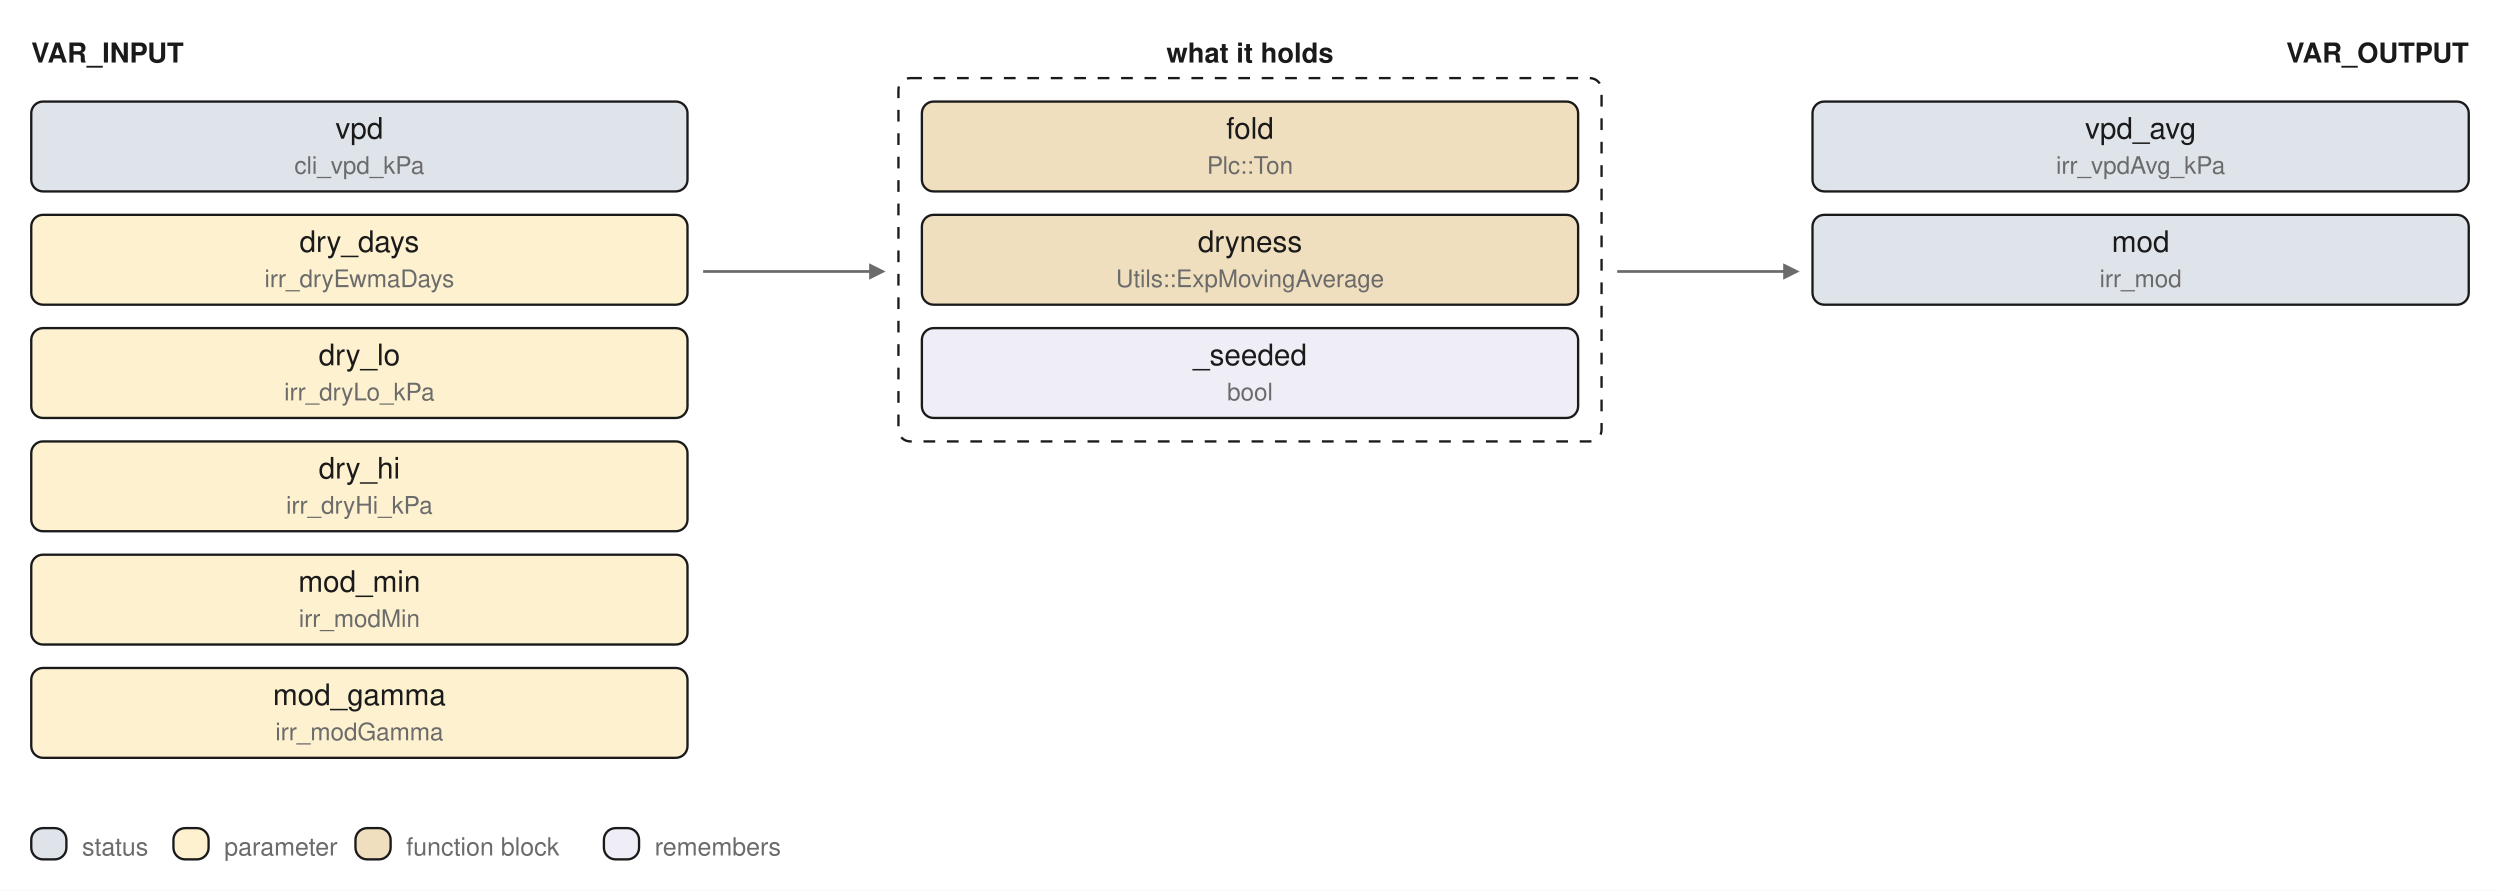
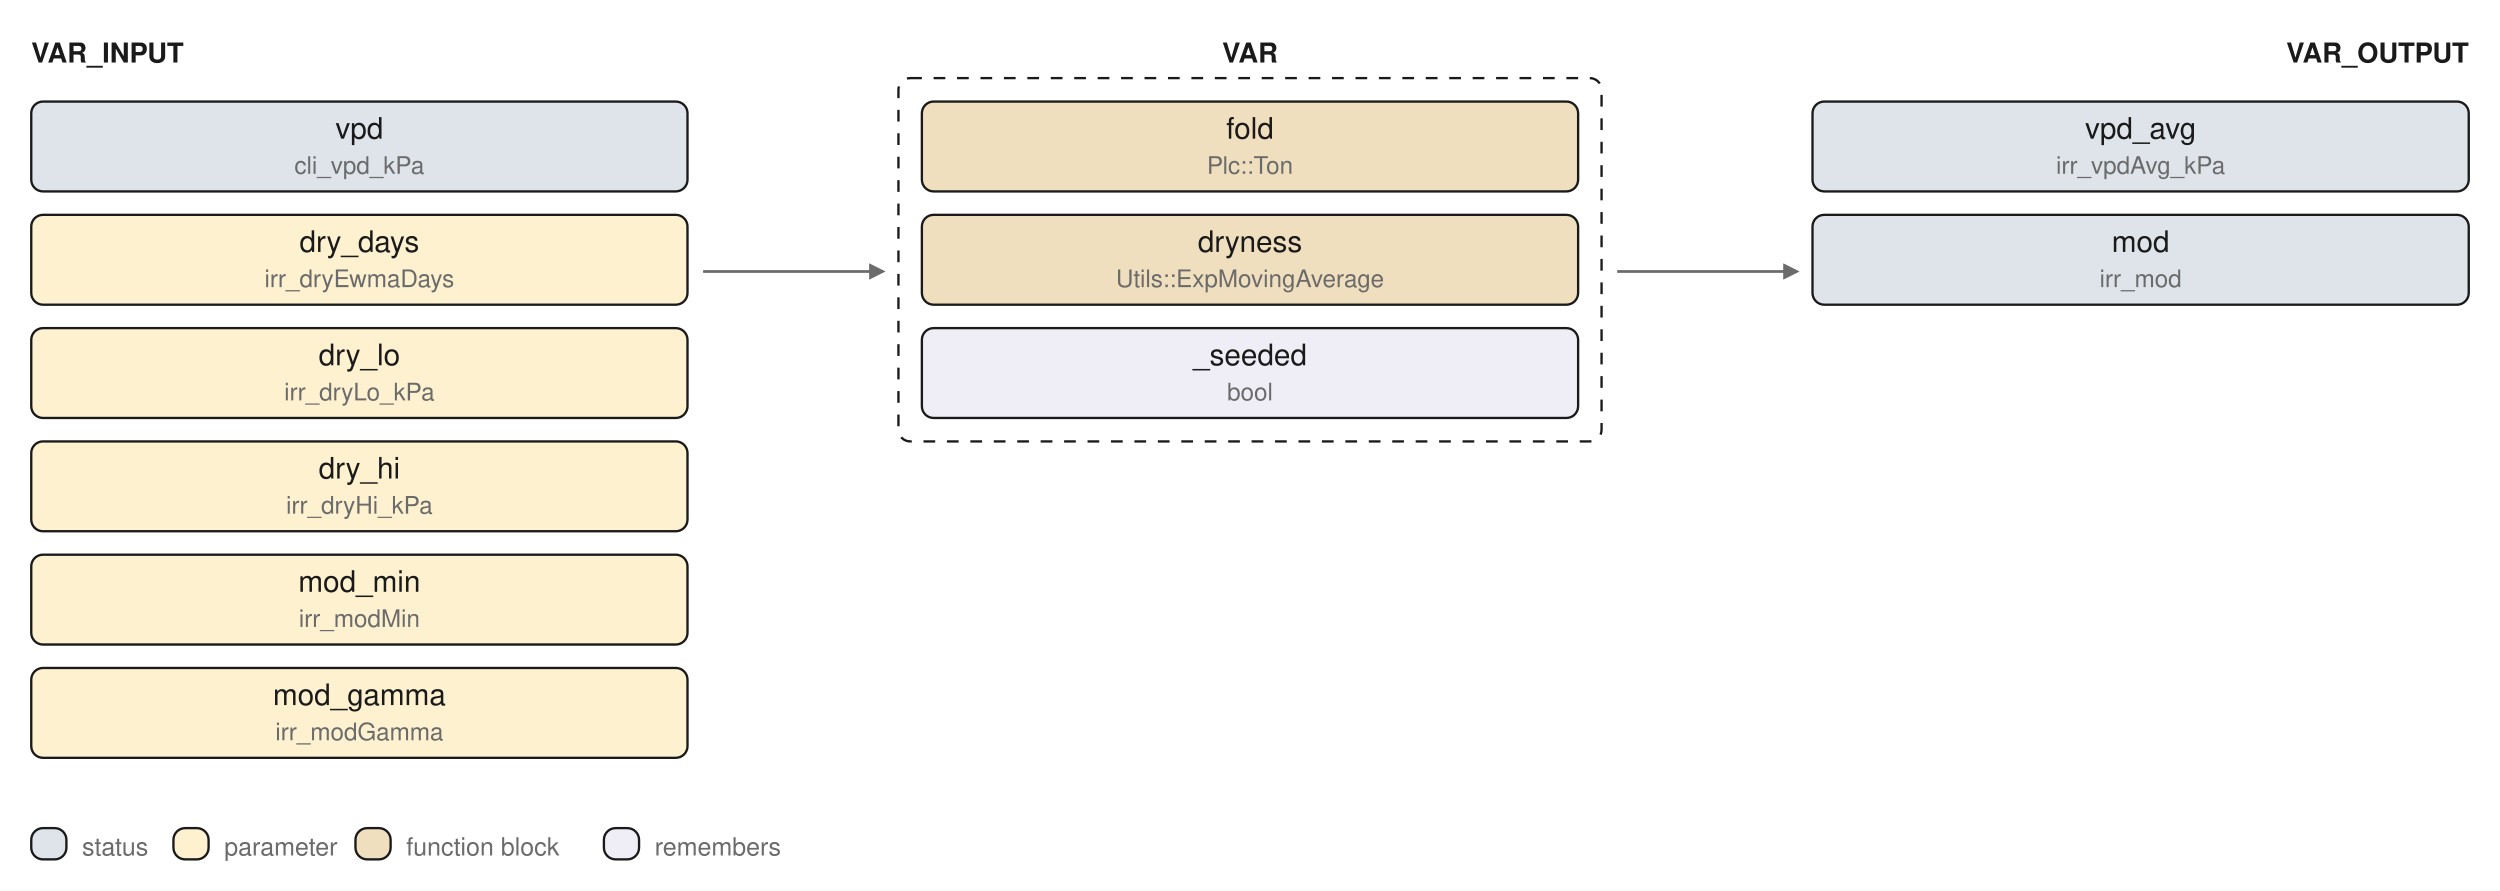
- <svg xmlns="http://www.w3.org/2000/svg" width="640" height="228" viewBox="0 0 640 228" style="max-width:100%;height:auto" content="&lt;mxfile host=&quot;app.diagrams.net&quot; type=&quot;device&quot;&gt;&lt;diagram id=&quot;irr_modulation&quot; name=&quot;irr_modulation&quot;&gt;&lt;mxGraphModel dx=&quot;640&quot; dy=&quot;228&quot; grid=&quot;0&quot; gridSize=&quot;10&quot; guides=&quot;1&quot; tooltips=&quot;1&quot; connect=&quot;1&quot; arrows=&quot;1&quot; fold=&quot;1&quot; page=&quot;1&quot; pageScale=&quot;1&quot; pageWidth=&quot;640&quot; pageHeight=&quot;228&quot; math=&quot;0&quot; shadow=&quot;0&quot;&gt;&lt;root&gt;&lt;mxCell id=&quot;0&quot;/&gt;&lt;mxCell id=&quot;1&quot; parent=&quot;0&quot;/&gt;&lt;mxCell id=&quot;n2&quot; value=&quot;VAR_INPUT&quot; style=&quot;text;html=1;whiteSpace=nowrap;fontSize=7;fontColor=#1a1a1a;align=left;verticalAlign=middle;fontStyle=1&quot; vertex=&quot;1&quot; parent=&quot;1&quot;&gt;&lt;mxGeometry x=&quot;8&quot; y=&quot;8.75&quot; width=&quot;38.65&quot; height=&quot;11&quot; as=&quot;geometry&quot;/&gt;&lt;/mxCell&gt;&lt;mxCell id=&quot;n3&quot; value=&quot;what it holds&quot; style=&quot;text;html=1;whiteSpace=nowrap;fontSize=7;fontColor=#1a1a1a;align=center;verticalAlign=middle;fontStyle=1&quot; vertex=&quot;1&quot; parent=&quot;1&quot;&gt;&lt;mxGeometry x=&quot;292.98&quot; y=&quot;8.75&quot; width=&quot;54.05&quot; height=&quot;11&quot; as=&quot;geometry&quot;/&gt;&lt;/mxCell&gt;&lt;mxCell id=&quot;n4&quot; value=&quot;VAR_OUTPUT&quot; style=&quot;text;html=1;whiteSpace=nowrap;fontSize=7;fontColor=#1a1a1a;align=right;verticalAlign=middle;fontStyle=1&quot; vertex=&quot;1&quot; parent=&quot;1&quot;&gt;&lt;mxGeometry x=&quot;589.5&quot; y=&quot;8.75&quot; width=&quot;42.5&quot; height=&quot;11&quot; as=&quot;geometry&quot;/&gt;&lt;/mxCell&gt;&lt;mxCell id=&quot;n5&quot; value=&quot;vpd&amp;lt;br&amp;gt;&amp;lt;font style=&amp;quot;font-size:6px&amp;quot;&amp;gt;cli_vpd_kPa&amp;lt;/font&amp;gt;&quot; style=&quot;rounded=1;fillColor=#dfe4ea;strokeColor=#1a1a1a;whiteSpace=wrap;html=1;fontSize=8&quot; vertex=&quot;1&quot; parent=&quot;1&quot;&gt;&lt;mxGeometry x=&quot;8&quot; y=&quot;26&quot; width=&quot;168&quot; height=&quot;23&quot; as=&quot;geometry&quot;/&gt;&lt;/mxCell&gt;&lt;mxCell id=&quot;n6&quot; value=&quot;dry_days&amp;lt;br&amp;gt;&amp;lt;font style=&amp;quot;font-size:6px&amp;quot;&amp;gt;irr_dryEwmaDays&amp;lt;/font&amp;gt;&quot; style=&quot;rounded=1;fillColor=#fdf1d0;strokeColor=#1a1a1a;whiteSpace=wrap;html=1;fontSize=8&quot; vertex=&quot;1&quot; parent=&quot;1&quot;&gt;&lt;mxGeometry x=&quot;8&quot; y=&quot;55&quot; width=&quot;168&quot; height=&quot;23&quot; as=&quot;geometry&quot;/&gt;&lt;/mxCell&gt;&lt;mxCell id=&quot;n7&quot; value=&quot;dry_lo&amp;lt;br&amp;gt;&amp;lt;font style=&amp;quot;font-size:6px&amp;quot;&amp;gt;irr_dryLo_kPa&amp;lt;/font&amp;gt;&quot; style=&quot;rounded=1;fillColor=#fdf1d0;strokeColor=#1a1a1a;whiteSpace=wrap;html=1;fontSize=8&quot; vertex=&quot;1&quot; parent=&quot;1&quot;&gt;&lt;mxGeometry x=&quot;8&quot; y=&quot;84&quot; width=&quot;168&quot; height=&quot;23&quot; as=&quot;geometry&quot;/&gt;&lt;/mxCell&gt;&lt;mxCell id=&quot;n8&quot; value=&quot;dry_hi&amp;lt;br&amp;gt;&amp;lt;font style=&amp;quot;font-size:6px&amp;quot;&amp;gt;irr_dryHi_kPa&amp;lt;/font&amp;gt;&quot; style=&quot;rounded=1;fillColor=#fdf1d0;strokeColor=#1a1a1a;whiteSpace=wrap;html=1;fontSize=8&quot; vertex=&quot;1&quot; parent=&quot;1&quot;&gt;&lt;mxGeometry x=&quot;8&quot; y=&quot;113&quot; width=&quot;168&quot; height=&quot;23&quot; as=&quot;geometry&quot;/&gt;&lt;/mxCell&gt;&lt;mxCell id=&quot;n9&quot; value=&quot;mod_min&amp;lt;br&amp;gt;&amp;lt;font style=&amp;quot;font-size:6px&amp;quot;&amp;gt;irr_modMin&amp;lt;/font&amp;gt;&quot; style=&quot;rounded=1;fillColor=#fdf1d0;strokeColor=#1a1a1a;whiteSpace=wrap;html=1;fontSize=8&quot; vertex=&quot;1&quot; parent=&quot;1&quot;&gt;&lt;mxGeometry x=&quot;8&quot; y=&quot;142&quot; width=&quot;168&quot; height=&quot;23&quot; as=&quot;geometry&quot;/&gt;&lt;/mxCell&gt;&lt;mxCell id=&quot;n10&quot; value=&quot;mod_gamma&amp;lt;br&amp;gt;&amp;lt;font style=&amp;quot;font-size:6px&amp;quot;&amp;gt;irr_modGamma&amp;lt;/font&amp;gt;&quot; style=&quot;rounded=1;fillColor=#fdf1d0;strokeColor=#1a1a1a;whiteSpace=wrap;html=1;fontSize=8&quot; vertex=&quot;1&quot; parent=&quot;1&quot;&gt;&lt;mxGeometry x=&quot;8&quot; y=&quot;171&quot; width=&quot;168&quot; height=&quot;23&quot; as=&quot;geometry&quot;/&gt;&lt;/mxCell&gt;&lt;mxCell id=&quot;n11&quot; value=&quot;vpd_avg&amp;lt;br&amp;gt;&amp;lt;font style=&amp;quot;font-size:6px&amp;quot;&amp;gt;irr_vpdAvg_kPa&amp;lt;/font&amp;gt;&quot; style=&quot;rounded=1;fillColor=#dfe4ea;strokeColor=#1a1a1a;whiteSpace=wrap;html=1;fontSize=8&quot; vertex=&quot;1&quot; parent=&quot;1&quot;&gt;&lt;mxGeometry x=&quot;464&quot; y=&quot;26&quot; width=&quot;168&quot; height=&quot;23&quot; as=&quot;geometry&quot;/&gt;&lt;/mxCell&gt;&lt;mxCell id=&quot;n12&quot; value=&quot;mod&amp;lt;br&amp;gt;&amp;lt;font style=&amp;quot;font-size:6px&amp;quot;&amp;gt;irr_mod&amp;lt;/font&amp;gt;&quot; style=&quot;rounded=1;fillColor=#dfe4ea;strokeColor=#1a1a1a;whiteSpace=wrap;html=1;fontSize=8&quot; vertex=&quot;1&quot; parent=&quot;1&quot;&gt;&lt;mxGeometry x=&quot;464&quot; y=&quot;55&quot; width=&quot;168&quot; height=&quot;23&quot; as=&quot;geometry&quot;/&gt;&lt;/mxCell&gt;&lt;mxCell id=&quot;n13&quot; value=&quot;&quot; style=&quot;rounded=1;fillColor=#ffffff;strokeColor=#1a1a1a;whiteSpace=wrap;html=1;fontSize=8;dashed=1&quot; vertex=&quot;1&quot; parent=&quot;1&quot;&gt;&lt;mxGeometry x=&quot;230&quot; y=&quot;20&quot; width=&quot;180&quot; height=&quot;93&quot; as=&quot;geometry&quot;/&gt;&lt;/mxCell&gt;&lt;mxCell id=&quot;n14&quot; value=&quot;fold&amp;lt;br&amp;gt;&amp;lt;font style=&amp;quot;font-size:6px&amp;quot;&amp;gt;Plc::Ton&amp;lt;/font&amp;gt;&quot; style=&quot;rounded=1;fillColor=#f0dfbe;strokeColor=#1a1a1a;whiteSpace=wrap;html=1;fontSize=8&quot; vertex=&quot;1&quot; parent=&quot;1&quot;&gt;&lt;mxGeometry x=&quot;236&quot; y=&quot;26&quot; width=&quot;168&quot; height=&quot;23&quot; as=&quot;geometry&quot;/&gt;&lt;/mxCell&gt;&lt;mxCell id=&quot;n15&quot; value=&quot;dryness&amp;lt;br&amp;gt;&amp;lt;font style=&amp;quot;font-size:6px&amp;quot;&amp;gt;Utils::ExpMovingAverage&amp;lt;/font&amp;gt;&quot; style=&quot;rounded=1;fillColor=#f0dfbe;strokeColor=#1a1a1a;whiteSpace=wrap;html=1;fontSize=8&quot; vertex=&quot;1&quot; parent=&quot;1&quot;&gt;&lt;mxGeometry x=&quot;236&quot; y=&quot;55&quot; width=&quot;168&quot; height=&quot;23&quot; as=&quot;geometry&quot;/&gt;&lt;/mxCell&gt;&lt;mxCell id=&quot;n16&quot; value=&quot;_seeded&amp;lt;br&amp;gt;&amp;lt;font style=&amp;quot;font-size:6px&amp;quot;&amp;gt;bool&amp;lt;/font&amp;gt;&quot; style=&quot;rounded=1;fillColor=#efeef6;strokeColor=#1a1a1a;whiteSpace=wrap;html=1;fontSize=8&quot; vertex=&quot;1&quot; parent=&quot;1&quot;&gt;&lt;mxGeometry x=&quot;236&quot; y=&quot;84&quot; width=&quot;168&quot; height=&quot;23&quot; as=&quot;geometry&quot;/&gt;&lt;/mxCell&gt;&lt;mxCell id=&quot;e17&quot; value=&quot;&quot; style=&quot;edgeStyle=none;html=1;strokeColor=#6b6b6b;endArrow=block&quot; edge=&quot;1&quot; parent=&quot;1&quot;&gt;&lt;mxGeometry relative=&quot;1&quot; as=&quot;geometry&quot;&gt;&lt;mxPoint x=&quot;180&quot; y=&quot;69.5&quot; as=&quot;sourcePoint&quot;/&gt;&lt;mxPoint x=&quot;226&quot; y=&quot;69.5&quot; as=&quot;targetPoint&quot;/&gt;&lt;/mxGeometry&gt;&lt;/mxCell&gt;&lt;mxCell id=&quot;e18&quot; value=&quot;&quot; style=&quot;edgeStyle=none;html=1;strokeColor=#6b6b6b;endArrow=block&quot; edge=&quot;1&quot; parent=&quot;1&quot;&gt;&lt;mxGeometry relative=&quot;1&quot; as=&quot;geometry&quot;&gt;&lt;mxPoint x=&quot;414&quot; y=&quot;69.5&quot; as=&quot;sourcePoint&quot;/&gt;&lt;mxPoint x=&quot;460&quot; y=&quot;69.5&quot; as=&quot;targetPoint&quot;/&gt;&lt;/mxGeometry&gt;&lt;/mxCell&gt;&lt;mxCell id=&quot;n19&quot; value=&quot;&quot; style=&quot;rounded=1;fillColor=#dfe4ea;strokeColor=#1a1a1a;whiteSpace=wrap;html=1;fontSize=8&quot; vertex=&quot;1&quot; parent=&quot;1&quot;&gt;&lt;mxGeometry x=&quot;8&quot; y=&quot;212&quot; width=&quot;9&quot; height=&quot;8&quot; as=&quot;geometry&quot;/&gt;&lt;/mxCell&gt;&lt;mxCell id=&quot;n20&quot; value=&quot;status&quot; style=&quot;text;html=1;whiteSpace=nowrap;fontSize=6;fontColor=#6b6b6b;align=left;verticalAlign=middle&quot; vertex=&quot;1&quot; parent=&quot;1&quot;&gt;&lt;mxGeometry x=&quot;21&quot; y=&quot;212.2&quot; width=&quot;25.12&quot; height=&quot;10.4&quot; as=&quot;geometry&quot;/&gt;&lt;/mxCell&gt;&lt;mxCell id=&quot;n21&quot; value=&quot;&quot; style=&quot;rounded=1;fillColor=#fdf1d0;strokeColor=#1a1a1a;whiteSpace=wrap;html=1;fontSize=8&quot; vertex=&quot;1&quot; parent=&quot;1&quot;&gt;&lt;mxGeometry x=&quot;44.4&quot; y=&quot;212&quot; width=&quot;9&quot; height=&quot;8&quot; as=&quot;geometry&quot;/&gt;&lt;/mxCell&gt;&lt;mxCell id=&quot;n22&quot; value=&quot;parameter&quot; style=&quot;text;html=1;whiteSpace=nowrap;fontSize=6;fontColor=#6b6b6b;align=left;verticalAlign=middle&quot; vertex=&quot;1&quot; parent=&quot;1&quot;&gt;&lt;mxGeometry x=&quot;57.4&quot; y=&quot;212.2&quot; width=&quot;35.68&quot; height=&quot;10.4&quot; as=&quot;geometry&quot;/&gt;&lt;/mxCell&gt;&lt;mxCell id=&quot;n23&quot; value=&quot;&quot; style=&quot;rounded=1;fillColor=#f0dfbe;strokeColor=#1a1a1a;whiteSpace=wrap;html=1;fontSize=8&quot; vertex=&quot;1&quot; parent=&quot;1&quot;&gt;&lt;mxGeometry x=&quot;91.0&quot; y=&quot;212&quot; width=&quot;9&quot; height=&quot;8&quot; as=&quot;geometry&quot;/&gt;&lt;/mxCell&gt;&lt;mxCell id=&quot;n24&quot; value=&quot;function block&quot; style=&quot;text;html=1;whiteSpace=nowrap;fontSize=6;fontColor=#6b6b6b;align=left;verticalAlign=middle&quot; vertex=&quot;1&quot; parent=&quot;1&quot;&gt;&lt;mxGeometry x=&quot;104.0&quot; y=&quot;212.2&quot; width=&quot;53.28&quot; height=&quot;10.4&quot; as=&quot;geometry&quot;/&gt;&lt;/mxCell&gt;&lt;mxCell id=&quot;n25&quot; value=&quot;&quot; style=&quot;rounded=1;fillColor=#efeef6;strokeColor=#1a1a1a;whiteSpace=wrap;html=1;fontSize=8&quot; vertex=&quot;1&quot; parent=&quot;1&quot;&gt;&lt;mxGeometry x=&quot;154.6&quot; y=&quot;212&quot; width=&quot;9&quot; height=&quot;8&quot; as=&quot;geometry&quot;/&gt;&lt;/mxCell&gt;&lt;mxCell id=&quot;n26&quot; value=&quot;remembers&quot; style=&quot;text;html=1;whiteSpace=nowrap;fontSize=6;fontColor=#6b6b6b;align=left;verticalAlign=middle&quot; vertex=&quot;1&quot; parent=&quot;1&quot;&gt;&lt;mxGeometry x=&quot;167.6&quot; y=&quot;212.2&quot; width=&quot;35.68&quot; height=&quot;10.4&quot; as=&quot;geometry&quot;/&gt;&lt;/mxCell&gt;&lt;/root&gt;&lt;/mxGraphModel&gt;&lt;/diagram&gt;&lt;/mxfile&gt;">
+ <svg xmlns="http://www.w3.org/2000/svg" width="640" height="228" viewBox="0 0 640 228" style="max-width:100%;height:auto" content="&lt;mxfile host=&quot;app.diagrams.net&quot; type=&quot;device&quot;&gt;&lt;diagram id=&quot;irr_modulation&quot; name=&quot;irr_modulation&quot;&gt;&lt;mxGraphModel dx=&quot;640&quot; dy=&quot;228&quot; grid=&quot;0&quot; gridSize=&quot;10&quot; guides=&quot;1&quot; tooltips=&quot;1&quot; connect=&quot;1&quot; arrows=&quot;1&quot; fold=&quot;1&quot; page=&quot;1&quot; pageScale=&quot;1&quot; pageWidth=&quot;640&quot; pageHeight=&quot;228&quot; math=&quot;0&quot; shadow=&quot;0&quot;&gt;&lt;root&gt;&lt;mxCell id=&quot;0&quot;/&gt;&lt;mxCell id=&quot;1&quot; parent=&quot;0&quot;/&gt;&lt;mxCell id=&quot;n2&quot; value=&quot;VAR_INPUT&quot; style=&quot;text;html=1;whiteSpace=nowrap;fontSize=7;fontColor=#1a1a1a;align=left;verticalAlign=middle;fontStyle=1&quot; vertex=&quot;1&quot; parent=&quot;1&quot;&gt;&lt;mxGeometry x=&quot;8&quot; y=&quot;8.75&quot; width=&quot;38.65&quot; height=&quot;11&quot; as=&quot;geometry&quot;/&gt;&lt;/mxCell&gt;&lt;mxCell id=&quot;n3&quot; value=&quot;VAR&quot; style=&quot;text;html=1;whiteSpace=nowrap;fontSize=7;fontColor=#1a1a1a;align=center;verticalAlign=middle;fontStyle=1&quot; vertex=&quot;1&quot; parent=&quot;1&quot;&gt;&lt;mxGeometry x=&quot;310.0&quot; y=&quot;8.75&quot; width=&quot;20.0&quot; height=&quot;11&quot; as=&quot;geometry&quot;/&gt;&lt;/mxCell&gt;&lt;mxCell id=&quot;n4&quot; value=&quot;VAR_OUTPUT&quot; style=&quot;text;html=1;whiteSpace=nowrap;fontSize=7;fontColor=#1a1a1a;align=right;verticalAlign=middle;fontStyle=1&quot; vertex=&quot;1&quot; parent=&quot;1&quot;&gt;&lt;mxGeometry x=&quot;589.5&quot; y=&quot;8.75&quot; width=&quot;42.5&quot; height=&quot;11&quot; as=&quot;geometry&quot;/&gt;&lt;/mxCell&gt;&lt;mxCell id=&quot;n5&quot; value=&quot;vpd&amp;lt;br&amp;gt;&amp;lt;font style=&amp;quot;font-size:6px&amp;quot;&amp;gt;cli_vpd_kPa&amp;lt;/font&amp;gt;&quot; style=&quot;rounded=1;fillColor=#dfe4ea;strokeColor=#1a1a1a;whiteSpace=wrap;html=1;fontSize=8&quot; vertex=&quot;1&quot; parent=&quot;1&quot;&gt;&lt;mxGeometry x=&quot;8&quot; y=&quot;26&quot; width=&quot;168&quot; height=&quot;23&quot; as=&quot;geometry&quot;/&gt;&lt;/mxCell&gt;&lt;mxCell id=&quot;n6&quot; value=&quot;dry_days&amp;lt;br&amp;gt;&amp;lt;font style=&amp;quot;font-size:6px&amp;quot;&amp;gt;irr_dryEwmaDays&amp;lt;/font&amp;gt;&quot; style=&quot;rounded=1;fillColor=#fdf1d0;strokeColor=#1a1a1a;whiteSpace=wrap;html=1;fontSize=8&quot; vertex=&quot;1&quot; parent=&quot;1&quot;&gt;&lt;mxGeometry x=&quot;8&quot; y=&quot;55&quot; width=&quot;168&quot; height=&quot;23&quot; as=&quot;geometry&quot;/&gt;&lt;/mxCell&gt;&lt;mxCell id=&quot;n7&quot; value=&quot;dry_lo&amp;lt;br&amp;gt;&amp;lt;font style=&amp;quot;font-size:6px&amp;quot;&amp;gt;irr_dryLo_kPa&amp;lt;/font&amp;gt;&quot; style=&quot;rounded=1;fillColor=#fdf1d0;strokeColor=#1a1a1a;whiteSpace=wrap;html=1;fontSize=8&quot; vertex=&quot;1&quot; parent=&quot;1&quot;&gt;&lt;mxGeometry x=&quot;8&quot; y=&quot;84&quot; width=&quot;168&quot; height=&quot;23&quot; as=&quot;geometry&quot;/&gt;&lt;/mxCell&gt;&lt;mxCell id=&quot;n8&quot; value=&quot;dry_hi&amp;lt;br&amp;gt;&amp;lt;font style=&amp;quot;font-size:6px&amp;quot;&amp;gt;irr_dryHi_kPa&amp;lt;/font&amp;gt;&quot; style=&quot;rounded=1;fillColor=#fdf1d0;strokeColor=#1a1a1a;whiteSpace=wrap;html=1;fontSize=8&quot; vertex=&quot;1&quot; parent=&quot;1&quot;&gt;&lt;mxGeometry x=&quot;8&quot; y=&quot;113&quot; width=&quot;168&quot; height=&quot;23&quot; as=&quot;geometry&quot;/&gt;&lt;/mxCell&gt;&lt;mxCell id=&quot;n9&quot; value=&quot;mod_min&amp;lt;br&amp;gt;&amp;lt;font style=&amp;quot;font-size:6px&amp;quot;&amp;gt;irr_modMin&amp;lt;/font&amp;gt;&quot; style=&quot;rounded=1;fillColor=#fdf1d0;strokeColor=#1a1a1a;whiteSpace=wrap;html=1;fontSize=8&quot; vertex=&quot;1&quot; parent=&quot;1&quot;&gt;&lt;mxGeometry x=&quot;8&quot; y=&quot;142&quot; width=&quot;168&quot; height=&quot;23&quot; as=&quot;geometry&quot;/&gt;&lt;/mxCell&gt;&lt;mxCell id=&quot;n10&quot; value=&quot;mod_gamma&amp;lt;br&amp;gt;&amp;lt;font style=&amp;quot;font-size:6px&amp;quot;&amp;gt;irr_modGamma&amp;lt;/font&amp;gt;&quot; style=&quot;rounded=1;fillColor=#fdf1d0;strokeColor=#1a1a1a;whiteSpace=wrap;html=1;fontSize=8&quot; vertex=&quot;1&quot; parent=&quot;1&quot;&gt;&lt;mxGeometry x=&quot;8&quot; y=&quot;171&quot; width=&quot;168&quot; height=&quot;23&quot; as=&quot;geometry&quot;/&gt;&lt;/mxCell&gt;&lt;mxCell id=&quot;n11&quot; value=&quot;vpd_avg&amp;lt;br&amp;gt;&amp;lt;font style=&amp;quot;font-size:6px&amp;quot;&amp;gt;irr_vpdAvg_kPa&amp;lt;/font&amp;gt;&quot; style=&quot;rounded=1;fillColor=#dfe4ea;strokeColor=#1a1a1a;whiteSpace=wrap;html=1;fontSize=8&quot; vertex=&quot;1&quot; parent=&quot;1&quot;&gt;&lt;mxGeometry x=&quot;464&quot; y=&quot;26&quot; width=&quot;168&quot; height=&quot;23&quot; as=&quot;geometry&quot;/&gt;&lt;/mxCell&gt;&lt;mxCell id=&quot;n12&quot; value=&quot;mod&amp;lt;br&amp;gt;&amp;lt;font style=&amp;quot;font-size:6px&amp;quot;&amp;gt;irr_mod&amp;lt;/font&amp;gt;&quot; style=&quot;rounded=1;fillColor=#dfe4ea;strokeColor=#1a1a1a;whiteSpace=wrap;html=1;fontSize=8&quot; vertex=&quot;1&quot; parent=&quot;1&quot;&gt;&lt;mxGeometry x=&quot;464&quot; y=&quot;55&quot; width=&quot;168&quot; height=&quot;23&quot; as=&quot;geometry&quot;/&gt;&lt;/mxCell&gt;&lt;mxCell id=&quot;n13&quot; value=&quot;&quot; style=&quot;rounded=1;fillColor=#ffffff;strokeColor=#1a1a1a;whiteSpace=wrap;html=1;fontSize=8;dashed=1&quot; vertex=&quot;1&quot; parent=&quot;1&quot;&gt;&lt;mxGeometry x=&quot;230&quot; y=&quot;20&quot; width=&quot;180&quot; height=&quot;93&quot; as=&quot;geometry&quot;/&gt;&lt;/mxCell&gt;&lt;mxCell id=&quot;n14&quot; value=&quot;fold&amp;lt;br&amp;gt;&amp;lt;font style=&amp;quot;font-size:6px&amp;quot;&amp;gt;Plc::Ton&amp;lt;/font&amp;gt;&quot; style=&quot;rounded=1;fillColor=#f0dfbe;strokeColor=#1a1a1a;whiteSpace=wrap;html=1;fontSize=8&quot; vertex=&quot;1&quot; parent=&quot;1&quot;&gt;&lt;mxGeometry x=&quot;236&quot; y=&quot;26&quot; width=&quot;168&quot; height=&quot;23&quot; as=&quot;geometry&quot;/&gt;&lt;/mxCell&gt;&lt;mxCell id=&quot;n15&quot; value=&quot;dryness&amp;lt;br&amp;gt;&amp;lt;font style=&amp;quot;font-size:6px&amp;quot;&amp;gt;Utils::ExpMovingAverage&amp;lt;/font&amp;gt;&quot; style=&quot;rounded=1;fillColor=#f0dfbe;strokeColor=#1a1a1a;whiteSpace=wrap;html=1;fontSize=8&quot; vertex=&quot;1&quot; parent=&quot;1&quot;&gt;&lt;mxGeometry x=&quot;236&quot; y=&quot;55&quot; width=&quot;168&quot; height=&quot;23&quot; as=&quot;geometry&quot;/&gt;&lt;/mxCell&gt;&lt;mxCell id=&quot;n16&quot; value=&quot;_seeded&amp;lt;br&amp;gt;&amp;lt;font style=&amp;quot;font-size:6px&amp;quot;&amp;gt;bool&amp;lt;/font&amp;gt;&quot; style=&quot;rounded=1;fillColor=#efeef6;strokeColor=#1a1a1a;whiteSpace=wrap;html=1;fontSize=8&quot; vertex=&quot;1&quot; parent=&quot;1&quot;&gt;&lt;mxGeometry x=&quot;236&quot; y=&quot;84&quot; width=&quot;168&quot; height=&quot;23&quot; as=&quot;geometry&quot;/&gt;&lt;/mxCell&gt;&lt;mxCell id=&quot;e17&quot; value=&quot;&quot; style=&quot;edgeStyle=none;html=1;strokeColor=#6b6b6b;endArrow=block&quot; edge=&quot;1&quot; parent=&quot;1&quot;&gt;&lt;mxGeometry relative=&quot;1&quot; as=&quot;geometry&quot;&gt;&lt;mxPoint x=&quot;180&quot; y=&quot;69.5&quot; as=&quot;sourcePoint&quot;/&gt;&lt;mxPoint x=&quot;226&quot; y=&quot;69.5&quot; as=&quot;targetPoint&quot;/&gt;&lt;/mxGeometry&gt;&lt;/mxCell&gt;&lt;mxCell id=&quot;e18&quot; value=&quot;&quot; style=&quot;edgeStyle=none;html=1;strokeColor=#6b6b6b;endArrow=block&quot; edge=&quot;1&quot; parent=&quot;1&quot;&gt;&lt;mxGeometry relative=&quot;1&quot; as=&quot;geometry&quot;&gt;&lt;mxPoint x=&quot;414&quot; y=&quot;69.5&quot; as=&quot;sourcePoint&quot;/&gt;&lt;mxPoint x=&quot;460&quot; y=&quot;69.5&quot; as=&quot;targetPoint&quot;/&gt;&lt;/mxGeometry&gt;&lt;/mxCell&gt;&lt;mxCell id=&quot;n19&quot; value=&quot;&quot; style=&quot;rounded=1;fillColor=#dfe4ea;strokeColor=#1a1a1a;whiteSpace=wrap;html=1;fontSize=8&quot; vertex=&quot;1&quot; parent=&quot;1&quot;&gt;&lt;mxGeometry x=&quot;8&quot; y=&quot;212&quot; width=&quot;9&quot; height=&quot;8&quot; as=&quot;geometry&quot;/&gt;&lt;/mxCell&gt;&lt;mxCell id=&quot;n20&quot; value=&quot;status&quot; style=&quot;text;html=1;whiteSpace=nowrap;fontSize=6;fontColor=#6b6b6b;align=left;verticalAlign=middle&quot; vertex=&quot;1&quot; parent=&quot;1&quot;&gt;&lt;mxGeometry x=&quot;21&quot; y=&quot;212.2&quot; width=&quot;25.12&quot; height=&quot;10.4&quot; as=&quot;geometry&quot;/&gt;&lt;/mxCell&gt;&lt;mxCell id=&quot;n21&quot; value=&quot;&quot; style=&quot;rounded=1;fillColor=#fdf1d0;strokeColor=#1a1a1a;whiteSpace=wrap;html=1;fontSize=8&quot; vertex=&quot;1&quot; parent=&quot;1&quot;&gt;&lt;mxGeometry x=&quot;44.4&quot; y=&quot;212&quot; width=&quot;9&quot; height=&quot;8&quot; as=&quot;geometry&quot;/&gt;&lt;/mxCell&gt;&lt;mxCell id=&quot;n22&quot; value=&quot;parameter&quot; style=&quot;text;html=1;whiteSpace=nowrap;fontSize=6;fontColor=#6b6b6b;align=left;verticalAlign=middle&quot; vertex=&quot;1&quot; parent=&quot;1&quot;&gt;&lt;mxGeometry x=&quot;57.4&quot; y=&quot;212.2&quot; width=&quot;35.68&quot; height=&quot;10.4&quot; as=&quot;geometry&quot;/&gt;&lt;/mxCell&gt;&lt;mxCell id=&quot;n23&quot; value=&quot;&quot; style=&quot;rounded=1;fillColor=#f0dfbe;strokeColor=#1a1a1a;whiteSpace=wrap;html=1;fontSize=8&quot; vertex=&quot;1&quot; parent=&quot;1&quot;&gt;&lt;mxGeometry x=&quot;91.0&quot; y=&quot;212&quot; width=&quot;9&quot; height=&quot;8&quot; as=&quot;geometry&quot;/&gt;&lt;/mxCell&gt;&lt;mxCell id=&quot;n24&quot; value=&quot;function block&quot; style=&quot;text;html=1;whiteSpace=nowrap;fontSize=6;fontColor=#6b6b6b;align=left;verticalAlign=middle&quot; vertex=&quot;1&quot; parent=&quot;1&quot;&gt;&lt;mxGeometry x=&quot;104.0&quot; y=&quot;212.2&quot; width=&quot;53.28&quot; height=&quot;10.4&quot; as=&quot;geometry&quot;/&gt;&lt;/mxCell&gt;&lt;mxCell id=&quot;n25&quot; value=&quot;&quot; style=&quot;rounded=1;fillColor=#efeef6;strokeColor=#1a1a1a;whiteSpace=wrap;html=1;fontSize=8&quot; vertex=&quot;1&quot; parent=&quot;1&quot;&gt;&lt;mxGeometry x=&quot;154.6&quot; y=&quot;212&quot; width=&quot;9&quot; height=&quot;8&quot; as=&quot;geometry&quot;/&gt;&lt;/mxCell&gt;&lt;mxCell id=&quot;n26&quot; value=&quot;remembers&quot; style=&quot;text;html=1;whiteSpace=nowrap;fontSize=6;fontColor=#6b6b6b;align=left;verticalAlign=middle&quot; vertex=&quot;1&quot; parent=&quot;1&quot;&gt;&lt;mxGeometry x=&quot;167.6&quot; y=&quot;212.2&quot; width=&quot;35.68&quot; height=&quot;10.4&quot; as=&quot;geometry&quot;/&gt;&lt;/mxCell&gt;&lt;/root&gt;&lt;/mxGraphModel&gt;&lt;/diagram&gt;&lt;/mxfile&gt;">
  <defs>
    <marker id="a" markerWidth="6" markerHeight="6" refX="5" refY="3" orient="auto">
      <path d="M0,0 L6,3 L0,6 z" fill="#6b6b6b" />
    </marker>
  </defs>
  <rect width="640" height="228" fill="#ffffff" />
  <text x="8" y="16" font-family="Helvetica,Arial,sans-serif" font-size="7" fill="#1a1a1a" text-anchor="start" font-weight="bold">VAR_INPUT</text>
-   <text x="320.0" y="16" font-family="Helvetica,Arial,sans-serif" font-size="7" fill="#1a1a1a" text-anchor="middle" font-weight="bold">what it holds</text>
+   <text x="320.0" y="16" font-family="Helvetica,Arial,sans-serif" font-size="7" fill="#1a1a1a" text-anchor="middle" font-weight="bold">VAR</text>
  <text x="632" y="16" font-family="Helvetica,Arial,sans-serif" font-size="7" fill="#1a1a1a" text-anchor="end" font-weight="bold">VAR_OUTPUT</text>
  <rect x="8" y="26" width="168" height="23" rx="3" fill="#dfe4ea" stroke="#1a1a1a" stroke-width="0.6" />
  <text x="92.0" y="35.5" font-family="Helvetica,Arial,sans-serif" font-size="7.6" fill="#1a1a1a" text-anchor="middle">vpd</text>
  <text x="92.0" y="44.5" font-family="Helvetica,Arial,sans-serif" font-size="6.2" fill="#6b6b6b" text-anchor="middle">cli_vpd_kPa</text>
  <rect x="8" y="55" width="168" height="23" rx="3" fill="#fdf1d0" stroke="#1a1a1a" stroke-width="0.6" />
  <text x="92.0" y="64.5" font-family="Helvetica,Arial,sans-serif" font-size="7.6" fill="#1a1a1a" text-anchor="middle">dry_days</text>
  <text x="92.0" y="73.5" font-family="Helvetica,Arial,sans-serif" font-size="6.2" fill="#6b6b6b" text-anchor="middle">irr_dryEwmaDays</text>
  <rect x="8" y="84" width="168" height="23" rx="3" fill="#fdf1d0" stroke="#1a1a1a" stroke-width="0.6" />
  <text x="92.0" y="93.5" font-family="Helvetica,Arial,sans-serif" font-size="7.6" fill="#1a1a1a" text-anchor="middle">dry_lo</text>
  <text x="92.0" y="102.5" font-family="Helvetica,Arial,sans-serif" font-size="6.2" fill="#6b6b6b" text-anchor="middle">irr_dryLo_kPa</text>
  <rect x="8" y="113" width="168" height="23" rx="3" fill="#fdf1d0" stroke="#1a1a1a" stroke-width="0.6" />
  <text x="92.0" y="122.5" font-family="Helvetica,Arial,sans-serif" font-size="7.6" fill="#1a1a1a" text-anchor="middle">dry_hi</text>
  <text x="92.0" y="131.5" font-family="Helvetica,Arial,sans-serif" font-size="6.2" fill="#6b6b6b" text-anchor="middle">irr_dryHi_kPa</text>
  <rect x="8" y="142" width="168" height="23" rx="3" fill="#fdf1d0" stroke="#1a1a1a" stroke-width="0.6" />
  <text x="92.0" y="151.5" font-family="Helvetica,Arial,sans-serif" font-size="7.6" fill="#1a1a1a" text-anchor="middle">mod_min</text>
  <text x="92.0" y="160.5" font-family="Helvetica,Arial,sans-serif" font-size="6.2" fill="#6b6b6b" text-anchor="middle">irr_modMin</text>
  <rect x="8" y="171" width="168" height="23" rx="3" fill="#fdf1d0" stroke="#1a1a1a" stroke-width="0.6" />
  <text x="92.0" y="180.5" font-family="Helvetica,Arial,sans-serif" font-size="7.6" fill="#1a1a1a" text-anchor="middle">mod_gamma</text>
  <text x="92.0" y="189.5" font-family="Helvetica,Arial,sans-serif" font-size="6.2" fill="#6b6b6b" text-anchor="middle">irr_modGamma</text>
  <rect x="464" y="26" width="168" height="23" rx="3" fill="#dfe4ea" stroke="#1a1a1a" stroke-width="0.6" />
  <text x="548.0" y="35.5" font-family="Helvetica,Arial,sans-serif" font-size="7.6" fill="#1a1a1a" text-anchor="middle">vpd_avg</text>
  <text x="548.0" y="44.5" font-family="Helvetica,Arial,sans-serif" font-size="6.2" fill="#6b6b6b" text-anchor="middle">irr_vpdAvg_kPa</text>
  <rect x="464" y="55" width="168" height="23" rx="3" fill="#dfe4ea" stroke="#1a1a1a" stroke-width="0.6" />
  <text x="548.0" y="64.5" font-family="Helvetica,Arial,sans-serif" font-size="7.6" fill="#1a1a1a" text-anchor="middle">mod</text>
  <text x="548.0" y="73.5" font-family="Helvetica,Arial,sans-serif" font-size="6.2" fill="#6b6b6b" text-anchor="middle">irr_mod</text>
  <rect x="230" y="20" width="180" height="93" rx="3" fill="#ffffff" stroke="#1a1a1a" stroke-width="0.6" stroke-dasharray="3,3" />
  <rect x="236" y="26" width="168" height="23" rx="3" fill="#f0dfbe" stroke="#1a1a1a" stroke-width="0.6" />
  <text x="320.0" y="35.5" font-family="Helvetica,Arial,sans-serif" font-size="7.6" fill="#1a1a1a" text-anchor="middle">fold</text>
  <text x="320.0" y="44.5" font-family="Helvetica,Arial,sans-serif" font-size="6.2" fill="#6b6b6b" text-anchor="middle">Plc::Ton</text>
  <rect x="236" y="55" width="168" height="23" rx="3" fill="#f0dfbe" stroke="#1a1a1a" stroke-width="0.6" />
  <text x="320.0" y="64.5" font-family="Helvetica,Arial,sans-serif" font-size="7.6" fill="#1a1a1a" text-anchor="middle">dryness</text>
  <text x="320.0" y="73.5" font-family="Helvetica,Arial,sans-serif" font-size="6.2" fill="#6b6b6b" text-anchor="middle">Utils::ExpMovingAverage</text>
  <rect x="236" y="84" width="168" height="23" rx="3" fill="#efeef6" stroke="#1a1a1a" stroke-width="0.6" />
  <text x="320.0" y="93.5" font-family="Helvetica,Arial,sans-serif" font-size="7.6" fill="#1a1a1a" text-anchor="middle">_seeded</text>
  <text x="320.0" y="102.5" font-family="Helvetica,Arial,sans-serif" font-size="6.2" fill="#6b6b6b" text-anchor="middle">bool</text>
  <polyline points="180,69.5 226,69.5" fill="none" stroke="#6b6b6b" stroke-width="0.7" marker-end="url(#a)" />
  <polyline points="414,69.5 460,69.5" fill="none" stroke="#6b6b6b" stroke-width="0.7" marker-end="url(#a)" />
  <rect x="8" y="212" width="9" height="8" rx="3" fill="#dfe4ea" stroke="#1a1a1a" stroke-width="0.6" />
  <text x="21" y="219" font-family="Helvetica,Arial,sans-serif" font-size="6.4" fill="#6b6b6b" text-anchor="start">status</text>
  <rect x="44.4" y="212" width="9" height="8" rx="3" fill="#fdf1d0" stroke="#1a1a1a" stroke-width="0.6" />
  <text x="57.4" y="219" font-family="Helvetica,Arial,sans-serif" font-size="6.4" fill="#6b6b6b" text-anchor="start">parameter</text>
  <rect x="91.0" y="212" width="9" height="8" rx="3" fill="#f0dfbe" stroke="#1a1a1a" stroke-width="0.6" />
  <text x="104.0" y="219" font-family="Helvetica,Arial,sans-serif" font-size="6.4" fill="#6b6b6b" text-anchor="start">function block</text>
  <rect x="154.6" y="212" width="9" height="8" rx="3" fill="#efeef6" stroke="#1a1a1a" stroke-width="0.6" />
  <text x="167.6" y="219" font-family="Helvetica,Arial,sans-serif" font-size="6.4" fill="#6b6b6b" text-anchor="start">remembers</text>
</svg>
